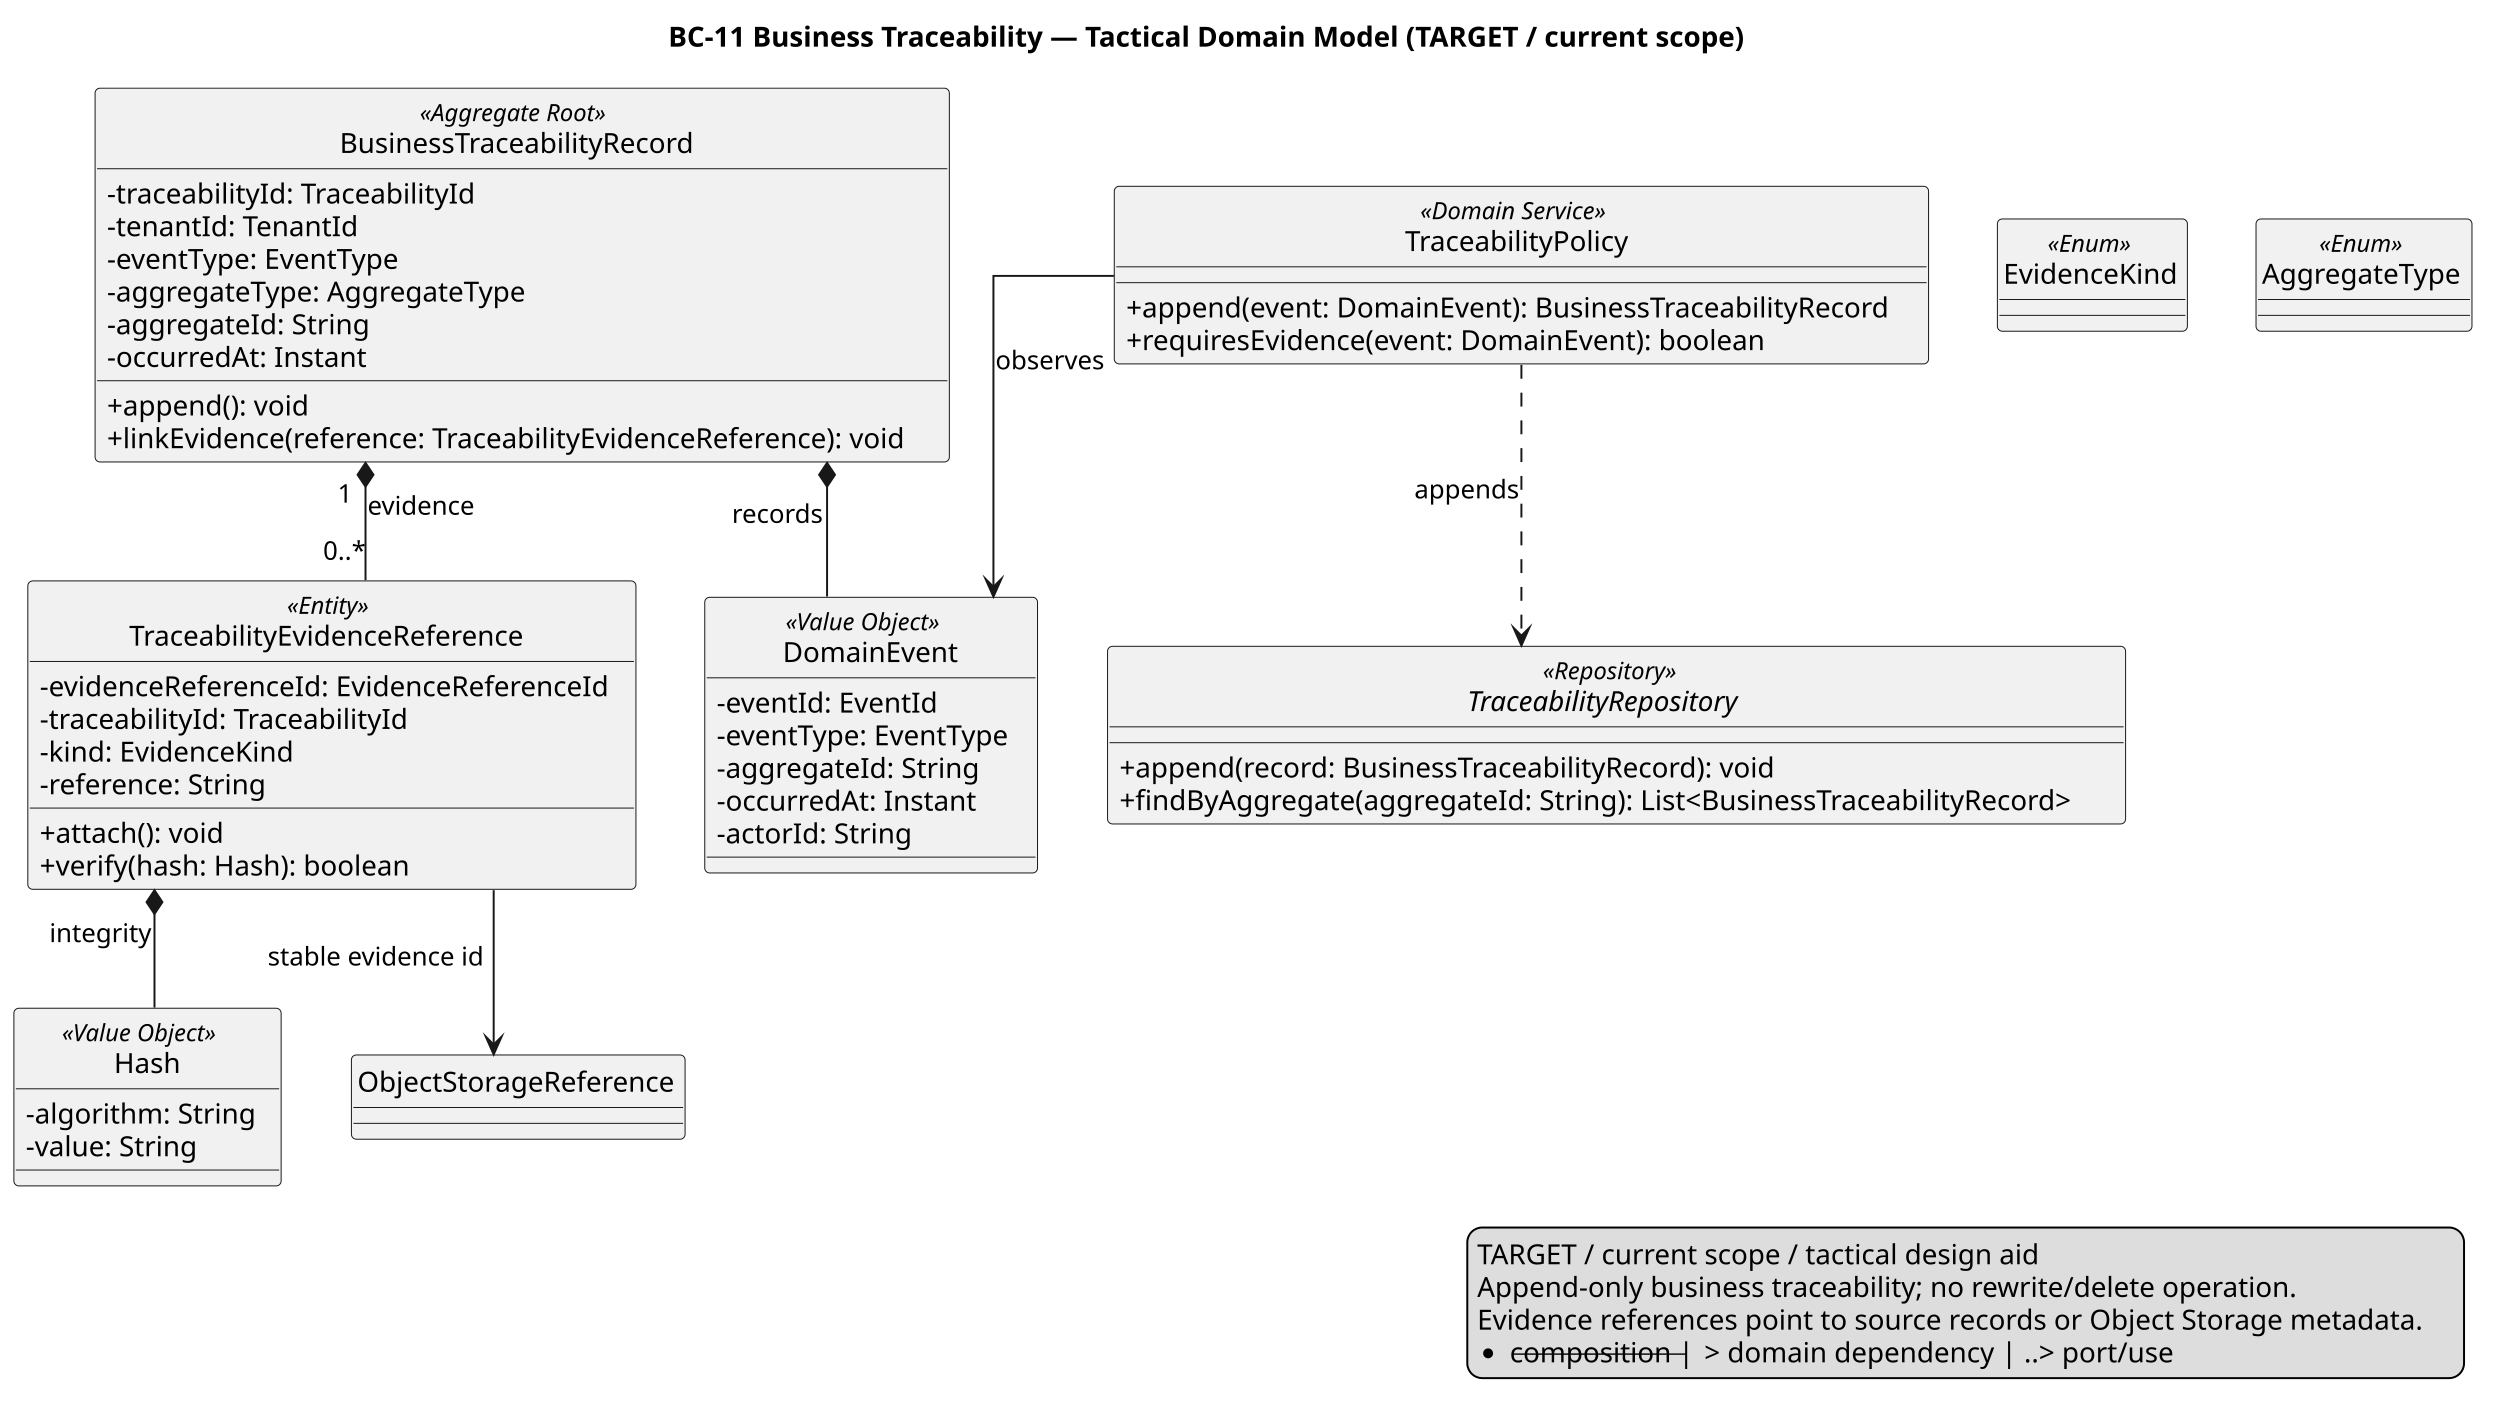
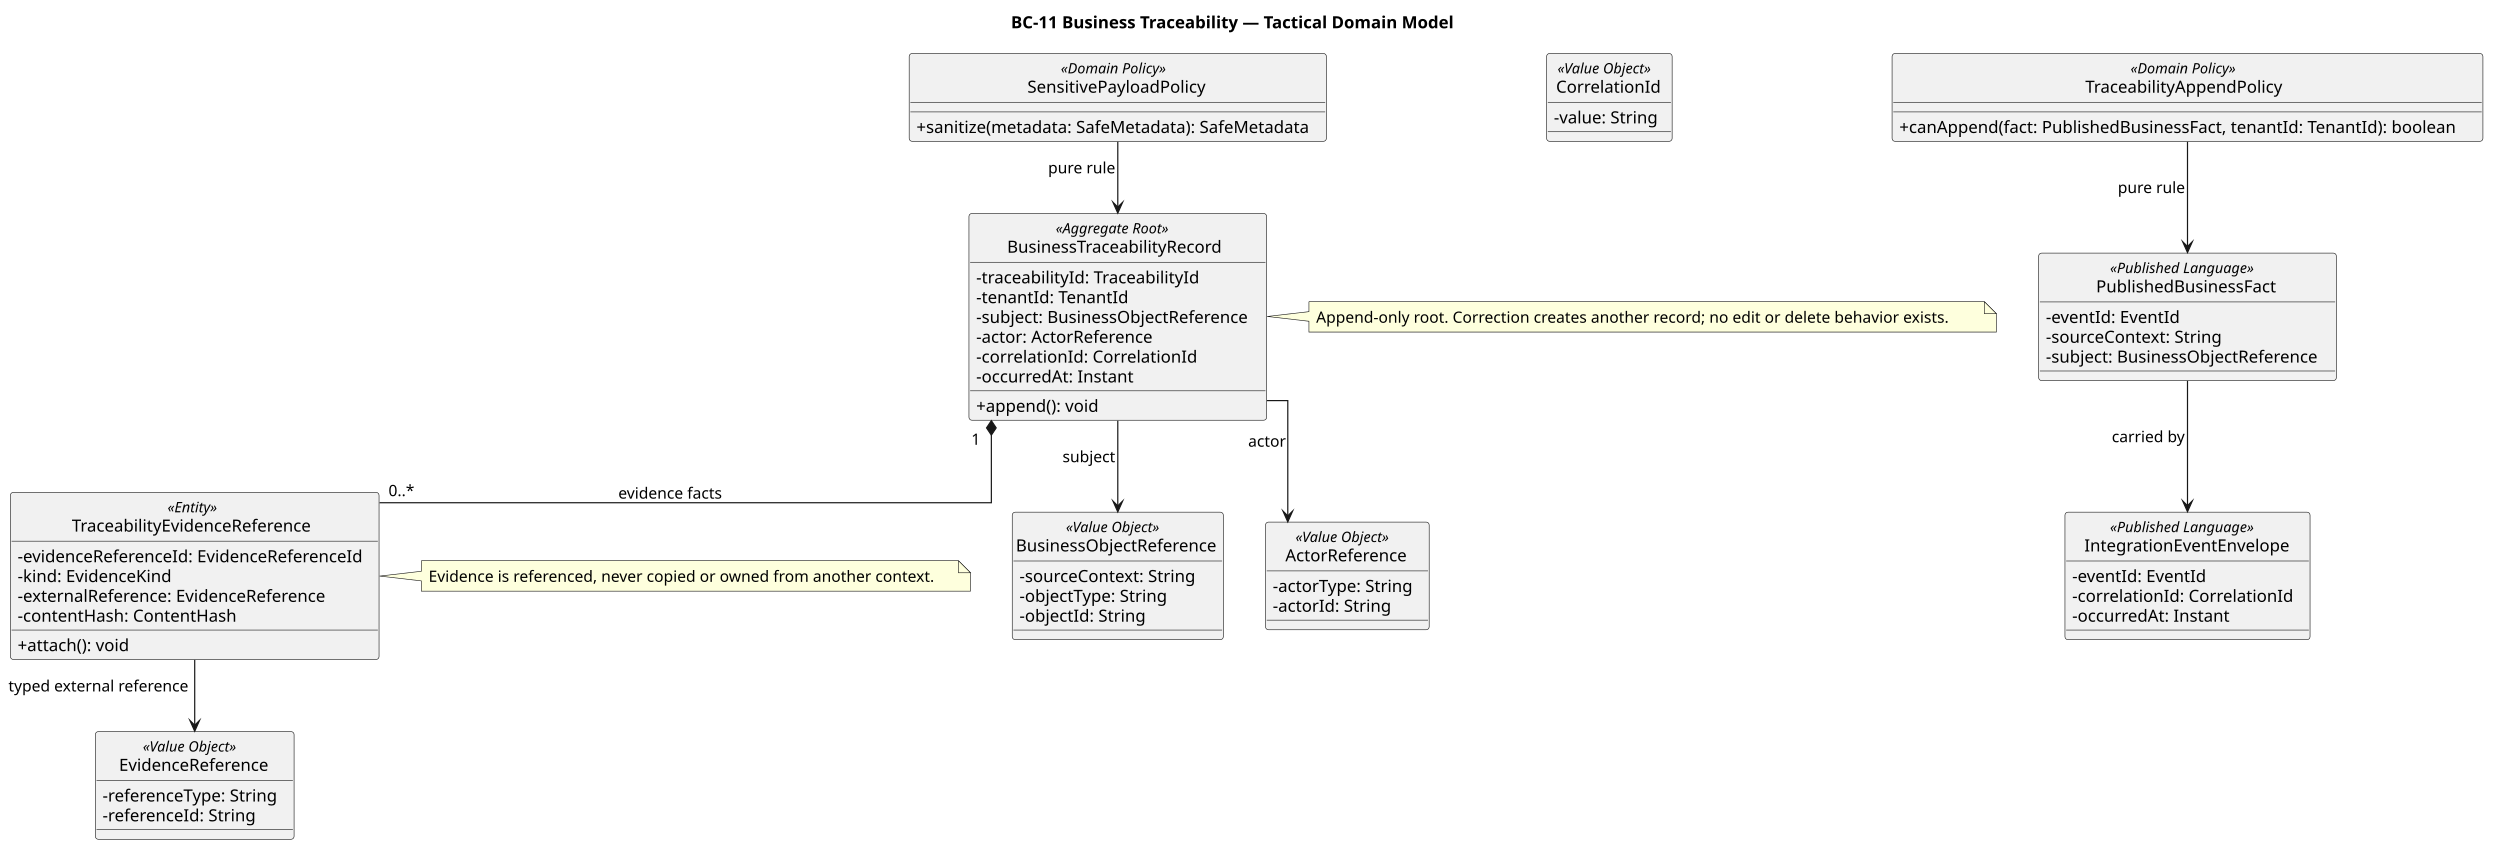
- <svg xmlns="http://www.w3.org/2000/svg" contentStyleType="text/css" data-diagram-type="CLASS" height="714px" preserveAspectRatio="none" style="width:1261px;height:714px;background:#FFFFFF;" version="1.1" viewBox="0 0 1261 714" width="1261px" zoomAndPan="magnify">
+ <svg xmlns="http://www.w3.org/2000/svg" contentStyleType="text/css" data-diagram-type="CLASS" height="713px" preserveAspectRatio="none" style="width:2080px;height:713px;background:#FFFFFF;" version="1.1" viewBox="0 0 2080 713" width="2080px" zoomAndPan="magnify">
  <defs />
  <g>
    <g class="title" data-source-line="1">
-       <text fill="#000000" font-family="sans-serif" font-size="14" font-weight="700" lengthAdjust="spacing" textLength="580.706" x="337.078" y="23.535">BC-11 Business Traceability — Tactical Domain Model (TARGET / current scope)</text>
+       <text fill="#000000" font-family="sans-serif" font-size="14" font-weight="700" lengthAdjust="spacing" textLength="391.59" x="841.098" y="23.535">BC-11 Business Traceability — Tactical Domain Model</text>
    </g>
    <g class="entity" data-qualified-name="BusinessTraceabilityRecord" data-source-line="7" id="ent0001">
-       <rect fill="#F1F1F1" height="188.527" rx="2.5" ry="2.5" style="stroke:#181818;stroke-width:0.5;" width="430.893" x="47.96" y="44.488" />
-       <text fill="#000000" font-family="sans-serif" font-size="12" font-style="italic" lengthAdjust="spacing" textLength="103.312" x="211.75" y="61.09">«Aggregate Root»</text>
-       <text fill="#000000" font-family="sans-serif" font-size="14" lengthAdjust="spacing" textLength="184.167" x="171.323" y="77.156">BusinessTraceabilityRecord</text>
-       <line style="stroke:#181818;stroke-width:0.5;" x1="48.96" x2="477.853" y1="85.109" y2="85.109" />
-       <text fill="#000000" font-family="sans-serif" font-size="14" lengthAdjust="spacing" textLength="196.068" x="53.96" y="102.644">-traceabilityId: TraceabilityId</text>
-       <text fill="#000000" font-family="sans-serif" font-size="14" lengthAdjust="spacing" textLength="133.027" x="53.96" y="119.133">-tenantId: TenantId</text>
-       <text fill="#000000" font-family="sans-serif" font-size="14" lengthAdjust="spacing" textLength="155.846" x="53.96" y="135.621">-eventType: EventType</text>
-       <text fill="#000000" font-family="sans-serif" font-size="14" lengthAdjust="spacing" textLength="220.876" x="53.96" y="152.109">-aggregateType: AggregateType</text>
-       <text fill="#000000" font-family="sans-serif" font-size="14" lengthAdjust="spacing" textLength="137.99" x="53.96" y="168.598">-aggregateId: String</text>
-       <text fill="#000000" font-family="sans-serif" font-size="14" lengthAdjust="spacing" textLength="138.305" x="53.96" y="185.086">-occurredAt: Instant</text>
-       <line style="stroke:#181818;stroke-width:0.5;" x1="48.96" x2="477.853" y1="192.039" y2="192.039" />
-       <text fill="#000000" font-family="sans-serif" font-size="14" lengthAdjust="spacing" textLength="108.452" x="53.96" y="209.574">+append(): void</text>
-       <text fill="#000000" font-family="sans-serif" font-size="14" lengthAdjust="spacing" textLength="418.893" x="53.96" y="226.062">+linkEvidence(reference: TraceabilityEvidenceReference): void</text>
+       <rect fill="#F1F1F1" height="172.039" rx="2.5" ry="2.5" style="stroke:#181818;stroke-width:0.5;" width="247.69" x="806.16" y="177.598" />
+       <text fill="#000000" font-family="sans-serif" font-size="12" font-style="italic" lengthAdjust="spacing" textLength="103.312" x="878.348" y="194.2">«Aggregate Root»</text>
+       <text fill="#000000" font-family="sans-serif" font-size="14" lengthAdjust="spacing" textLength="184.167" x="837.921" y="210.266">BusinessTraceabilityRecord</text>
+       <line style="stroke:#181818;stroke-width:0.5;" x1="807.16" x2="1052.85" y1="218.219" y2="218.219" />
+       <text fill="#000000" font-family="sans-serif" font-size="14" lengthAdjust="spacing" textLength="196.068" x="812.16" y="235.755">-traceabilityId: TraceabilityId</text>
+       <text fill="#000000" font-family="sans-serif" font-size="14" lengthAdjust="spacing" textLength="133.027" x="812.16" y="252.243">-tenantId: TenantId</text>
+       <text fill="#000000" font-family="sans-serif" font-size="14" lengthAdjust="spacing" textLength="235.69" x="812.16" y="268.731">-subject: BusinessObjectReference</text>
+       <text fill="#000000" font-family="sans-serif" font-size="14" lengthAdjust="spacing" textLength="154.608" x="812.16" y="285.219">-actor: ActorReference</text>
+       <text fill="#000000" font-family="sans-serif" font-size="14" lengthAdjust="spacing" textLength="191.919" x="812.16" y="301.708">-correlationId: CorrelationId</text>
+       <text fill="#000000" font-family="sans-serif" font-size="14" lengthAdjust="spacing" textLength="138.305" x="812.16" y="318.196">-occurredAt: Instant</text>
+       <line style="stroke:#181818;stroke-width:0.5;" x1="807.16" x2="1052.85" y1="325.149" y2="325.149" />
+       <text fill="#000000" font-family="sans-serif" font-size="14" lengthAdjust="spacing" textLength="108.452" x="812.16" y="342.684">+append(): void</text>
    </g>
-     <g class="entity" data-qualified-name="TraceabilityEvidenceReference" data-source-line="18" id="ent0002">
-       <rect fill="#F1F1F1" height="155.551" rx="2.5" ry="2.5" style="stroke:#181818;stroke-width:0.5;" width="306.738" x="14.03" y="293.018" />
-       <text fill="#000000" font-family="sans-serif" font-size="12" font-style="italic" lengthAdjust="spacing" textLength="45.24" x="144.779" y="309.62">«Entity»</text>
-       <text fill="#000000" font-family="sans-serif" font-size="14" lengthAdjust="spacing" textLength="204.456" x="65.171" y="325.686">TraceabilityEvidenceReference</text>
-       <line style="stroke:#181818;stroke-width:0.5;" x1="15.03" x2="319.768" y1="333.639" y2="333.639" />
-       <text fill="#000000" font-family="sans-serif" font-size="14" lengthAdjust="spacing" textLength="294.738" x="20.03" y="351.175">-evidenceReferenceId: EvidenceReferenceId</text>
-       <text fill="#000000" font-family="sans-serif" font-size="14" lengthAdjust="spacing" textLength="196.068" x="20.03" y="367.663">-traceabilityId: TraceabilityId</text>
-       <text fill="#000000" font-family="sans-serif" font-size="14" lengthAdjust="spacing" textLength="136.527" x="20.03" y="384.151">-kind: EvidenceKind</text>
-       <text fill="#000000" font-family="sans-serif" font-size="14" lengthAdjust="spacing" textLength="120.593" x="20.03" y="400.639">-reference: String</text>
-       <line style="stroke:#181818;stroke-width:0.5;" x1="15.03" x2="319.768" y1="407.592" y2="407.592" />
-       <text fill="#000000" font-family="sans-serif" font-size="14" lengthAdjust="spacing" textLength="99.593" x="20.03" y="425.128">+attach(): void</text>
-       <text fill="#000000" font-family="sans-serif" font-size="14" lengthAdjust="spacing" textLength="195.603" x="20.03" y="441.616">+verify(hash: Hash): boolean</text>
+     <g class="entity" data-qualified-name="TraceabilityEvidenceReference" data-source-line="17" id="ent0002">
+       <rect fill="#F1F1F1" height="139.062" rx="2.5" ry="2.5" style="stroke:#181818;stroke-width:0.5;" width="306.738" x="8.63" y="409.638" />
+       <text fill="#000000" font-family="sans-serif" font-size="12" font-style="italic" lengthAdjust="spacing" textLength="45.24" x="139.379" y="426.24">«Entity»</text>
+       <text fill="#000000" font-family="sans-serif" font-size="14" lengthAdjust="spacing" textLength="204.456" x="59.771" y="442.306">TraceabilityEvidenceReference</text>
+       <line style="stroke:#181818;stroke-width:0.5;" x1="9.63" x2="314.368" y1="450.259" y2="450.259" />
+       <text fill="#000000" font-family="sans-serif" font-size="14" lengthAdjust="spacing" textLength="294.738" x="14.63" y="467.795">-evidenceReferenceId: EvidenceReferenceId</text>
+       <text fill="#000000" font-family="sans-serif" font-size="14" lengthAdjust="spacing" textLength="136.527" x="14.63" y="484.283">-kind: EvidenceKind</text>
+       <text fill="#000000" font-family="sans-serif" font-size="14" lengthAdjust="spacing" textLength="265.303" x="14.63" y="500.771">-externalReference: EvidenceReference</text>
+       <text fill="#000000" font-family="sans-serif" font-size="14" lengthAdjust="spacing" textLength="190.005" x="14.63" y="517.259">-contentHash: ContentHash</text>
+       <line style="stroke:#181818;stroke-width:0.5;" x1="9.63" x2="314.368" y1="524.212" y2="524.212" />
+       <text fill="#000000" font-family="sans-serif" font-size="14" lengthAdjust="spacing" textLength="99.593" x="14.63" y="541.748">+attach(): void</text>
    </g>
-     <g class="entity" data-qualified-name="TraceabilityPolicy" data-source-line="27" id="ent0003">
-       <rect fill="#F1F1F1" height="89.598" rx="2.5" ry="2.5" style="stroke:#181818;stroke-width:0.5;" width="410.727" x="562.04" y="93.958" />
-       <text fill="#000000" font-family="sans-serif" font-size="12" font-style="italic" lengthAdjust="spacing" textLength="102.047" x="716.38" y="110.56">«Domain Service»</text>
-       <text fill="#000000" font-family="sans-serif" font-size="14" lengthAdjust="spacing" textLength="117.435" x="708.686" y="126.626">TraceabilityPolicy</text>
-       <line style="stroke:#181818;stroke-width:0.5;" x1="563.04" x2="971.767" y1="134.579" y2="134.579" />
-       <line style="stroke:#181818;stroke-width:0.5;" x1="563.04" x2="971.767" y1="142.579" y2="142.579" />
-       <text fill="#000000" font-family="sans-serif" font-size="14" lengthAdjust="spacing" textLength="398.727" x="568.04" y="160.114">+append(event: DomainEvent): BusinessTraceabilityRecord</text>
-       <text fill="#000000" font-family="sans-serif" font-size="14" lengthAdjust="spacing" textLength="333.074" x="568.04" y="176.603">+requiresEvidence(event: DomainEvent): boolean</text>
+     <g class="entity" data-qualified-name="BusinessObjectReference" data-source-line="25" id="ent0003">
+       <rect fill="#F1F1F1" height="106.086" rx="2.5" ry="2.5" style="stroke:#181818;stroke-width:0.5;" width="175.627" x="842.19" y="426.128" />
+       <text fill="#000000" font-family="sans-serif" font-size="12" font-style="italic" lengthAdjust="spacing" textLength="86.291" x="886.858" y="442.73">«Value Object»</text>
+       <text fill="#000000" font-family="sans-serif" font-size="14" lengthAdjust="spacing" textLength="169.627" x="845.19" y="458.796">BusinessObjectReference</text>
+       <line style="stroke:#181818;stroke-width:0.5;" x1="843.19" x2="1016.817" y1="466.749" y2="466.749" />
+       <text fill="#000000" font-family="sans-serif" font-size="14" lengthAdjust="spacing" textLength="155.887" x="848.19" y="484.284">-sourceContext: String</text>
+       <text fill="#000000" font-family="sans-serif" font-size="14" lengthAdjust="spacing" textLength="131.585" x="848.19" y="500.773">-objectType: String</text>
+       <text fill="#000000" font-family="sans-serif" font-size="14" lengthAdjust="spacing" textLength="111.651" x="848.19" y="517.261">-objectId: String</text>
+       <line style="stroke:#181818;stroke-width:0.5;" x1="843.19" x2="1016.817" y1="524.214" y2="524.214" />
    </g>
-     <g class="entity" data-qualified-name="DomainEvent" data-source-line="32" id="ent0004">
-       <rect fill="#F1F1F1" height="139.062" rx="2.5" ry="2.5" style="stroke:#181818;stroke-width:0.5;" width="167.846" x="355.48" y="301.268" />
-       <text fill="#000000" font-family="sans-serif" font-size="12" font-style="italic" lengthAdjust="spacing" textLength="86.291" x="396.257" y="317.87">«Value Object»</text>
-       <text fill="#000000" font-family="sans-serif" font-size="14" lengthAdjust="spacing" textLength="89.182" x="394.812" y="333.936">DomainEvent</text>
-       <line style="stroke:#181818;stroke-width:0.5;" x1="356.48" x2="522.326" y1="341.889" y2="341.889" />
-       <text fill="#000000" font-family="sans-serif" font-size="14" lengthAdjust="spacing" textLength="115.978" x="361.48" y="359.425">-eventId: EventId</text>
-       <text fill="#000000" font-family="sans-serif" font-size="14" lengthAdjust="spacing" textLength="155.846" x="361.48" y="375.913">-eventType: EventType</text>
-       <text fill="#000000" font-family="sans-serif" font-size="14" lengthAdjust="spacing" textLength="137.99" x="361.48" y="392.401">-aggregateId: String</text>
-       <text fill="#000000" font-family="sans-serif" font-size="14" lengthAdjust="spacing" textLength="138.305" x="361.48" y="408.889">-occurredAt: Instant</text>
-       <text fill="#000000" font-family="sans-serif" font-size="14" lengthAdjust="spacing" textLength="104.241" x="361.48" y="425.378">-actorId: String</text>
-       <line style="stroke:#181818;stroke-width:0.5;" x1="356.48" x2="522.326" y1="432.331" y2="432.331" />
+     <g class="entity" data-qualified-name="ActorReference" data-source-line="31" id="ent0004">
+       <rect fill="#F1F1F1" height="89.598" rx="2.5" ry="2.5" style="stroke:#181818;stroke-width:0.5;" width="136.175" x="1052.91" y="434.368" />
+       <text fill="#000000" font-family="sans-serif" font-size="12" font-style="italic" lengthAdjust="spacing" textLength="86.291" x="1077.852" y="450.97">«Value Object»</text>
+       <text fill="#000000" font-family="sans-serif" font-size="14" lengthAdjust="spacing" textLength="103.182" x="1069.407" y="467.036">ActorReference</text>
+       <line style="stroke:#181818;stroke-width:0.5;" x1="1053.91" x2="1188.085" y1="474.989" y2="474.989" />
+       <text fill="#000000" font-family="sans-serif" font-size="14" lengthAdjust="spacing" textLength="124.175" x="1058.91" y="492.524">-actorType: String</text>
+       <text fill="#000000" font-family="sans-serif" font-size="14" lengthAdjust="spacing" textLength="104.241" x="1058.91" y="509.013">-actorId: String</text>
+       <line style="stroke:#181818;stroke-width:0.5;" x1="1053.91" x2="1188.085" y1="515.966" y2="515.966" />
    </g>
-     <g class="entity" data-qualified-name="Hash" data-source-line="40" id="ent0005">
-       <rect fill="#F1F1F1" height="89.598" rx="2.5" ry="2.5" style="stroke:#181818;stroke-width:0.5;" width="134.808" x="7" y="508.568" />
-       <text fill="#000000" font-family="sans-serif" font-size="12" font-style="italic" lengthAdjust="spacing" textLength="86.291" x="31.258" y="525.17">«Value Object»</text>
-       <text fill="#000000" font-family="sans-serif" font-size="14" lengthAdjust="spacing" textLength="33.845" x="57.481" y="541.236">Hash</text>
-       <line style="stroke:#181818;stroke-width:0.5;" x1="8" x2="140.808" y1="549.189" y2="549.189" />
-       <text fill="#000000" font-family="sans-serif" font-size="14" lengthAdjust="spacing" textLength="122.808" x="13" y="566.725">-algorithm: String</text>
-       <text fill="#000000" font-family="sans-serif" font-size="14" lengthAdjust="spacing" textLength="92.442" x="13" y="583.213">-value: String</text>
-       <line style="stroke:#181818;stroke-width:0.5;" x1="8" x2="140.808" y1="590.166" y2="590.166" />
+     <g class="entity" data-qualified-name="CorrelationId" data-source-line="36" id="ent0005">
+       <rect fill="#F1F1F1" height="73.109" rx="2.5" ry="2.5" style="stroke:#181818;stroke-width:0.5;" width="104.442" x="1286.78" y="44.488" />
+       <text fill="#000000" font-family="sans-serif" font-size="12" font-style="italic" lengthAdjust="spacing" textLength="86.291" x="1295.856" y="61.09">«Value Object»</text>
+       <text fill="#000000" font-family="sans-serif" font-size="14" lengthAdjust="spacing" textLength="88.737" x="1294.632" y="77.156">CorrelationId</text>
+       <line style="stroke:#181818;stroke-width:0.5;" x1="1287.78" x2="1390.222" y1="85.109" y2="85.109" />
+       <text fill="#000000" font-family="sans-serif" font-size="14" lengthAdjust="spacing" textLength="92.442" x="1292.78" y="102.644">-value: String</text>
+       <line style="stroke:#181818;stroke-width:0.5;" x1="1287.78" x2="1390.222" y1="109.598" y2="109.598" />
    </g>
-     <g class="entity" data-qualified-name="TraceabilityRepository" data-source-line="45" id="ent0006">
-       <rect fill="#F1F1F1" height="89.598" rx="2.5" ry="2.5" style="stroke:#181818;stroke-width:0.5;" width="513.498" x="558.65" y="325.998" />
-       <text fill="#000000" font-family="sans-serif" font-size="12" font-style="italic" lengthAdjust="spacing" textLength="74.397" x="778.201" y="342.6">«Repository»</text>
-       <text fill="#000000" font-family="sans-serif" font-size="14" font-style="italic" lengthAdjust="spacing" textLength="150.644" x="740.077" y="358.666">TraceabilityRepository</text>
-       <line style="stroke:#181818;stroke-width:0.5;" x1="559.65" x2="1071.148" y1="366.619" y2="366.619" />
-       <line style="stroke:#181818;stroke-width:0.5;" x1="559.65" x2="1071.148" y1="374.619" y2="374.619" />
-       <text fill="#000000" font-family="sans-serif" font-size="14" lengthAdjust="spacing" textLength="345.317" x="564.65" y="392.154">+append(record: BusinessTraceabilityRecord): void</text>
-       <text fill="#000000" font-family="sans-serif" font-size="14" lengthAdjust="spacing" textLength="501.498" x="564.65" y="408.643">+findByAggregate(aggregateId: String): List&lt;BusinessTraceabilityRecord&gt;</text>
+     <g class="entity" data-qualified-name="EvidenceReference" data-source-line="40" id="ent0006">
+       <rect fill="#F1F1F1" height="89.598" rx="2.5" ry="2.5" style="stroke:#181818;stroke-width:0.5;" width="165.371" x="79.31" y="608.698" />
+       <text fill="#000000" font-family="sans-serif" font-size="12" font-style="italic" lengthAdjust="spacing" textLength="86.291" x="118.85" y="625.3">«Value Object»</text>
+       <text fill="#000000" font-family="sans-serif" font-size="14" lengthAdjust="spacing" textLength="125.939" x="99.026" y="641.366">EvidenceReference</text>
+       <line style="stroke:#181818;stroke-width:0.5;" x1="80.31" x2="243.681" y1="649.319" y2="649.319" />
+       <text fill="#000000" font-family="sans-serif" font-size="14" lengthAdjust="spacing" textLength="153.371" x="85.31" y="666.855">-referenceType: String</text>
+       <text fill="#000000" font-family="sans-serif" font-size="14" lengthAdjust="spacing" textLength="133.438" x="85.31" y="683.343">-referenceId: String</text>
+       <line style="stroke:#181818;stroke-width:0.5;" x1="80.31" x2="243.681" y1="690.296" y2="690.296" />
    </g>
-     <g class="entity" data-qualified-name="ObjectStorageReference" data-source-line="55" id="ent0012">
-       <rect fill="#F1F1F1" height="42.488" rx="2.5" ry="2.5" style="stroke:#181818;stroke-width:0.5;" width="168.306" x="177.25" y="532.128" />
-       <text fill="#000000" font-family="sans-serif" font-size="14" lengthAdjust="spacing" textLength="162.306" x="180.25" y="550.663">ObjectStorageReference</text>
-       <line style="stroke:#181818;stroke-width:0.5;" x1="178.25" x2="344.556" y1="558.617" y2="558.617" />
-       <line style="stroke:#181818;stroke-width:0.5;" x1="178.25" x2="344.556" y1="566.617" y2="566.617" />
+     <g class="entity" data-qualified-name="PublishedBusinessFact" data-source-line="45" id="ent0007">
+       <rect fill="#F1F1F1" height="106.086" rx="2.5" ry="2.5" style="stroke:#181818;stroke-width:0.5;" width="247.69" x="1696.16" y="210.578" />
+       <text fill="#000000" font-family="sans-serif" font-size="12" font-style="italic" lengthAdjust="spacing" textLength="128.941" x="1755.534" y="227.18">«Published Language»</text>
+       <text fill="#000000" font-family="sans-serif" font-size="14" lengthAdjust="spacing" textLength="152.1" x="1743.955" y="243.246">PublishedBusinessFact</text>
+       <line style="stroke:#181818;stroke-width:0.5;" x1="1697.16" x2="1942.85" y1="251.199" y2="251.199" />
+       <text fill="#000000" font-family="sans-serif" font-size="14" lengthAdjust="spacing" textLength="115.978" x="1702.16" y="268.735">-eventId: EventId</text>
+       <text fill="#000000" font-family="sans-serif" font-size="14" lengthAdjust="spacing" textLength="155.887" x="1702.16" y="285.223">-sourceContext: String</text>
+       <text fill="#000000" font-family="sans-serif" font-size="14" lengthAdjust="spacing" textLength="235.69" x="1702.16" y="301.711">-subject: BusinessObjectReference</text>
+       <line style="stroke:#181818;stroke-width:0.5;" x1="1697.16" x2="1942.85" y1="308.664" y2="308.664" />
    </g>
-     <g class="entity" data-qualified-name="EvidenceKind" data-source-line="57" id="ent0014">
-       <rect fill="#F1F1F1" height="56.621" rx="2.5" ry="2.5" style="stroke:#181818;stroke-width:0.5;" width="95.838" x="1007.48" y="110.448" />
-       <text fill="#000000" font-family="sans-serif" font-size="12" font-style="italic" lengthAdjust="spacing" textLength="45.176" x="1032.811" y="127.05">«Enum»</text>
-       <text fill="#000000" font-family="sans-serif" font-size="14" lengthAdjust="spacing" textLength="89.838" x="1010.48" y="143.116">EvidenceKind</text>
-       <line style="stroke:#181818;stroke-width:0.5;" x1="1008.48" x2="1102.318" y1="151.069" y2="151.069" />
-       <line style="stroke:#181818;stroke-width:0.5;" x1="1008.48" x2="1102.318" y1="159.069" y2="159.069" />
+     <g class="entity" data-qualified-name="IntegrationEventEnvelope" data-source-line="51" id="ent0008">
+       <rect fill="#F1F1F1" height="106.086" rx="2.5" ry="2.5" style="stroke:#181818;stroke-width:0.5;" width="203.919" x="1718.04" y="426.128" />
+       <text fill="#000000" font-family="sans-serif" font-size="12" font-style="italic" lengthAdjust="spacing" textLength="128.941" x="1755.529" y="442.73">«Published Language»</text>
+       <text fill="#000000" font-family="sans-serif" font-size="14" lengthAdjust="spacing" textLength="171.657" x="1734.171" y="458.796">IntegrationEventEnvelope</text>
+       <line style="stroke:#181818;stroke-width:0.5;" x1="1719.04" x2="1920.959" y1="466.749" y2="466.749" />
+       <text fill="#000000" font-family="sans-serif" font-size="14" lengthAdjust="spacing" textLength="115.978" x="1724.04" y="484.284">-eventId: EventId</text>
+       <text fill="#000000" font-family="sans-serif" font-size="14" lengthAdjust="spacing" textLength="191.919" x="1724.04" y="500.773">-correlationId: CorrelationId</text>
+       <text fill="#000000" font-family="sans-serif" font-size="14" lengthAdjust="spacing" textLength="138.305" x="1724.04" y="517.261">-occurredAt: Instant</text>
+       <line style="stroke:#181818;stroke-width:0.5;" x1="1719.04" x2="1920.959" y1="524.214" y2="524.214" />
    </g>
-     <g class="entity" data-qualified-name="AggregateType" data-source-line="58" id="ent0015">
-       <rect fill="#F1F1F1" height="56.621" rx="2.5" ry="2.5" style="stroke:#181818;stroke-width:0.5;" width="108.922" x="1137.94" y="110.448" />
-       <text fill="#000000" font-family="sans-serif" font-size="12" font-style="italic" lengthAdjust="spacing" textLength="45.176" x="1169.813" y="127.05">«Enum»</text>
-       <text fill="#000000" font-family="sans-serif" font-size="14" lengthAdjust="spacing" textLength="102.922" x="1140.94" y="143.116">AggregateType</text>
-       <line style="stroke:#181818;stroke-width:0.5;" x1="1138.94" x2="1245.862" y1="151.069" y2="151.069" />
-       <line style="stroke:#181818;stroke-width:0.5;" x1="1138.94" x2="1245.862" y1="159.069" y2="159.069" />
+     <g class="entity" data-qualified-name="TraceabilityAppendPolicy" data-source-line="57" id="ent0009">
+       <rect fill="#F1F1F1" height="73.109" rx="2.5" ry="2.5" style="stroke:#181818;stroke-width:0.5;" width="491.575" x="1574.21" y="44.488" />
+       <text fill="#000000" font-family="sans-serif" font-size="12" font-style="italic" lengthAdjust="spacing" textLength="94.834" x="1772.581" y="61.09">«Domain Policy»</text>
+       <text fill="#000000" font-family="sans-serif" font-size="14" lengthAdjust="spacing" textLength="170.017" x="1734.989" y="77.156">TraceabilityAppendPolicy</text>
+       <line style="stroke:#181818;stroke-width:0.5;" x1="1575.21" x2="2064.785" y1="85.109" y2="85.109" />
+       <line style="stroke:#181818;stroke-width:0.5;" x1="1575.21" x2="2064.785" y1="93.109" y2="93.109" />
+       <text fill="#000000" font-family="sans-serif" font-size="14" lengthAdjust="spacing" textLength="479.575" x="1580.21" y="110.644">+canAppend(fact: PublishedBusinessFact, tenantId: TenantId): boolean</text>
    </g>
-     <g class="link" data-entity-1="ent0001" data-entity-2="ent0002" data-link-type="composition" data-source-line="50" id="lnk7">
-       <path codeLine="50" d="M184.37,245.468 C184.37,265.148 184.37,273.668 184.37,292.668" fill="none" id="BusinessTraceabilityRecord-backto-TraceabilityEvidenceReference" style="stroke:#181818;stroke-width:1;" />
-       <polygon fill="#181818" points="184.37,233.468,180.37,239.468,184.37,245.468,188.37,239.468,184.37,233.468" style="stroke:#181818;stroke-width:1;stroke-linejoin:miter;stroke-miterlimit:10;" />
-       <text fill="#000000" font-family="sans-serif" font-size="13" lengthAdjust="spacing" textLength="55.123" x="185.37" y="259.637">evidence</text>
-       <text fill="#000000" font-family="sans-serif" font-size="13" lengthAdjust="spacing" textLength="8.22" x="170.28" y="253.555">1</text>
-       <text fill="#000000" font-family="sans-serif" font-size="13" lengthAdjust="spacing" textLength="22.712" x="162.953" y="282.357">0..*</text>
+     <g class="entity" data-qualified-name="SensitivePayloadPolicy" data-source-line="61" id="ent0010">
+       <rect fill="#F1F1F1" height="73.109" rx="2.5" ry="2.5" style="stroke:#181818;stroke-width:0.5;" width="347.125" x="756.44" y="44.488" />
+       <text fill="#000000" font-family="sans-serif" font-size="12" font-style="italic" lengthAdjust="spacing" textLength="94.834" x="882.586" y="61.09">«Domain Policy»</text>
+       <text fill="#000000" font-family="sans-serif" font-size="14" lengthAdjust="spacing" textLength="150.432" x="854.787" y="77.156">SensitivePayloadPolicy</text>
+       <line style="stroke:#181818;stroke-width:0.5;" x1="757.44" x2="1102.565" y1="85.109" y2="85.109" />
+       <line style="stroke:#181818;stroke-width:0.5;" x1="757.44" x2="1102.565" y1="93.109" y2="93.109" />
+       <text fill="#000000" font-family="sans-serif" font-size="14" lengthAdjust="spacing" textLength="335.125" x="762.44" y="110.644">+sanitize(metadata: SafeMetadata): SafeMetadata</text>
    </g>
-     <g class="link" data-entity-1="ent0001" data-entity-2="ent0004" data-link-type="composition" data-source-line="51" id="lnk8">
-       <path codeLine="51" d="M417.17,245.468 C417.17,268.028 417.17,279.698 417.17,300.908" fill="none" id="BusinessTraceabilityRecord-backto-DomainEvent" style="stroke:#181818;stroke-width:1;" />
-       <polygon fill="#181818" points="417.17,233.468,413.17,239.468,417.17,245.468,421.17,239.468,417.17,233.468" style="stroke:#181818;stroke-width:1;stroke-linejoin:miter;stroke-miterlimit:10;" />
-       <text fill="#000000" font-family="sans-serif" font-size="13" lengthAdjust="spacing" textLength="47.334" x="369.17" y="263.757">records</text>
+     <g class="entity" data-qualified-name="GMN18" data-source-line="74" id="ent0019">
+       <path d="M1089.03,250.968 L1089.03,259.298 L1054.25,263.298 L1089.03,267.298 L1089.03,276.279 A0,0 0 0 0 1089.03,276.279 L1660.962,276.279 A0,0 0 0 0 1660.962,276.279 L1660.962,260.968 L1650.962,250.968 L1089.03,250.968 A0,0 0 0 0 1089.03,250.968" fill="#FEFFDD" style="stroke:#181818;stroke-width:0.5;" />
+       <path d="M1650.962,250.968 L1650.962,260.968 L1660.962,260.968 L1650.962,250.968" fill="#FEFFDD" style="stroke:#181818;stroke-width:0.5;" />
+       <text fill="#000000" font-family="sans-serif" font-size="13" lengthAdjust="spacing" textLength="550.932" x="1095.03" y="268.537">Append-only root. Correction creates another record; no edit or delete behavior exists.</text>
    </g>
-     <g class="link" data-entity-1="ent0002" data-entity-2="ent0005" data-link-type="composition" data-source-line="52" id="lnk9">
-       <path codeLine="52" d="M77.92,461.018 C77.92,481.248 77.92,490.348 77.92,508.238" fill="none" id="TraceabilityEvidenceReference-backto-Hash" style="stroke:#181818;stroke-width:1;" />
-       <polygon fill="#181818" points="77.92,449.018,73.92,455.018,77.92,461.018,81.92,455.018,77.92,449.018" style="stroke:#181818;stroke-width:1;stroke-linejoin:miter;stroke-miterlimit:10;" />
-       <text fill="#000000" font-family="sans-serif" font-size="13" lengthAdjust="spacing" textLength="52.768" x="24.92" y="475.197">integrity</text>
+     <g class="entity" data-qualified-name="GMN21" data-source-line="78" id="ent0022">
+       <path d="M350.57,466.518 L350.57,475.298 L315.79,479.298 L350.57,483.298 L350.57,491.829 A0,0 0 0 0 350.57,491.829 L807.432,491.829 A0,0 0 0 0 807.432,491.829 L807.432,476.518 L797.432,466.518 L350.57,466.518 A0,0 0 0 0 350.57,466.518" fill="#FEFFDD" style="stroke:#181818;stroke-width:0.5;" />
+       <path d="M797.432,466.518 L797.432,476.518 L807.432,476.518 L797.432,466.518" fill="#FEFFDD" style="stroke:#181818;stroke-width:0.5;" />
+       <text fill="#000000" font-family="sans-serif" font-size="13" lengthAdjust="spacing" textLength="435.862" x="356.57" y="484.087">Evidence is referenced, never copied or owned from another context.</text>
    </g>
-     <g class="link" data-entity-1="ent0003" data-entity-2="ent0006" data-link-type="dependency" data-source-line="53" id="lnk10">
-       <path codeLine="53" d="M767.4,184.048 C767.4,224.928 767.4,279.768 767.4,320.618" fill="none" id="TraceabilityPolicy-to-TraceabilityRepository" style="stroke:#181818;stroke-width:1;stroke-dasharray:7,7;" />
-       <polygon fill="#181818" points="767.4,325.618,771.4,316.618,767.4,320.618,763.4,316.618,767.4,325.618" style="stroke:#181818;stroke-width:1;stroke-linejoin:miter;stroke-miterlimit:10;" />
-       <text fill="#000000" font-family="sans-serif" font-size="13" lengthAdjust="spacing" textLength="53.663" x="713.4" y="251.397">appends</text>
+     <g class="link" data-entity-1="ent0001" data-entity-2="ent0002" data-link-type="composition" data-source-line="65" id="lnk11">
+       <path codeLine="65" d="M824.81,361.998 C824.81,397.438 824.81,418.298 824.81,418.298 C824.81,418.298 511.53,418.298 315.73,418.298" fill="none" id="BusinessTraceabilityRecord-backto-TraceabilityEvidenceReference" style="stroke:#181818;stroke-width:1;" />
+       <polygon fill="#181818" points="824.81,349.998,820.81,355.998,824.81,361.998,828.81,355.998,824.81,349.998" style="stroke:#181818;stroke-width:1;stroke-linejoin:miter;stroke-miterlimit:10;" />
+       <text fill="#000000" font-family="sans-serif" font-size="13" lengthAdjust="spacing" textLength="89.343" x="514.42" y="414.867">evidence facts</text>
+       <text fill="#000000" font-family="sans-serif" font-size="13" lengthAdjust="spacing" textLength="8.22" x="808.117" y="370.06">1</text>
+       <text fill="#000000" font-family="sans-serif" font-size="13" lengthAdjust="spacing" textLength="22.712" x="323.211" y="412.776">0..*</text>
    </g>
-     <g class="link" data-entity-1="ent0003" data-entity-2="ent0004" data-link-type="dependency" data-source-line="54" id="lnk11">
-       <path codeLine="54" d="M561.85,139.168 C526.61,139.168 501.09,139.168 501.09,139.168 C501.09,139.168 501.09,227.788 501.09,295.988" fill="none" id="TraceabilityPolicy-to-DomainEvent" style="stroke:#181818;stroke-width:1;" />
-       <polygon fill="#181818" points="501.09,300.988,505.09,291.988,501.09,295.988,497.09,291.988,501.09,300.988" style="stroke:#181818;stroke-width:1;stroke-linejoin:miter;stroke-miterlimit:10;" />
-       <text fill="#000000" font-family="sans-serif" font-size="13" lengthAdjust="spacing" textLength="55.955" x="502.09" y="186.267">observes</text>
+     <g class="link" data-entity-1="ent0001" data-entity-2="ent0003" data-link-type="dependency" data-source-line="66" id="lnk12">
+       <path codeLine="66" d="M930,350.048 C930,375.698 930,398.028 930,420.908" fill="none" id="BusinessTraceabilityRecord-to-BusinessObjectReference" style="stroke:#181818;stroke-width:1;" />
+       <polygon fill="#181818" points="930,425.908,934,416.908,930,420.908,926,416.908,930,425.908" style="stroke:#181818;stroke-width:1;stroke-linejoin:miter;stroke-miterlimit:10;" />
+       <text fill="#000000" font-family="sans-serif" font-size="13" lengthAdjust="spacing" textLength="45.595" x="884" y="384.547">subject</text>
    </g>
-     <g class="link" data-entity-1="ent0002" data-entity-2="ent0012" data-link-type="dependency" data-source-line="55" id="lnk13">
-       <path codeLine="55" d="M249.01,449.018 C249.01,479.218 249.01,506.358 249.01,526.868" fill="none" id="TraceabilityEvidenceReference-to-ObjectStorageReference" style="stroke:#181818;stroke-width:1;" />
-       <polygon fill="#181818" points="249.01,531.868,253.01,522.868,249.01,526.868,245.01,522.868,249.01,531.868" style="stroke:#181818;stroke-width:1;stroke-linejoin:miter;stroke-miterlimit:10;" />
-       <text fill="#000000" font-family="sans-serif" font-size="13" lengthAdjust="spacing" textLength="113.141" x="135.01" y="487.007">stable evidence id</text>
+     <g class="link" data-entity-1="ent0001" data-entity-2="ent0004" data-link-type="dependency" data-source-line="67" id="lnk13">
+       <path codeLine="67" d="M1054.1,333.298 C1064.67,333.298 1071.44,333.298 1071.44,333.298 C1071.44,333.298 1071.44,386.348 1071.44,429.208" fill="none" id="BusinessTraceabilityRecord-to-ActorReference" style="stroke:#181818;stroke-width:1;" />
+       <polygon fill="#181818" points="1071.44,434.208,1075.44,425.208,1071.44,429.208,1067.44,425.208,1071.44,434.208" style="stroke:#181818;stroke-width:1;stroke-linejoin:miter;stroke-miterlimit:10;" />
+       <text fill="#000000" font-family="sans-serif" font-size="13" lengthAdjust="spacing" textLength="32.005" x="1038.44" y="371.657">actor</text>
    </g>
-     <g class="legend" data-source-line="60">
-       <rect fill="#DDDDDD" height="75.953" rx="7.5" ry="7.5" style="stroke:#000000;stroke-width:1;" width="502.762" x="740.1" y="619.166" />
-       <text fill="#000000" font-family="sans-serif" font-size="14" lengthAdjust="spacing" textLength="302.347" x="745.1" y="637.701">TARGET / current scope / tactical design aid</text>
-       <text fill="#000000" font-family="sans-serif" font-size="14" lengthAdjust="spacing" textLength="433.18" x="745.1" y="654.189">Append-only business traceability; no rewrite/delete operation.</text>
-       <text fill="#000000" font-family="sans-serif" font-size="14" lengthAdjust="spacing" textLength="492.762" x="745.1" y="670.678">Evidence references point to source records or Object Storage metadata.</text>
-       <ellipse cx="750.6" cy="682.619" fill="#000000" rx="2.5" ry="2.5" />
-       <text fill="#000000" font-family="sans-serif" font-size="14" lengthAdjust="spacing" text-decoration="line-through" textLength="93.666" x="761.53" y="687.166">composition |</text>
-       <text fill="#000000" font-family="sans-serif" font-size="14" lengthAdjust="spacing" textLength="250.482" x="859.625" y="687.166">&gt; domain dependency | ..&gt; port/use</text>
+     <g class="link" data-entity-1="ent0002" data-entity-2="ent0006" data-link-type="dependency" data-source-line="68" id="lnk14">
+       <path codeLine="68" d="M162,549.068 C162,569.058 162,585.308 162,603.388" fill="none" id="TraceabilityEvidenceReference-to-EvidenceReference" style="stroke:#181818;stroke-width:1;" />
+       <polygon fill="#181818" points="162,608.388,166,599.388,162,603.388,158,599.388,162,608.388" style="stroke:#181818;stroke-width:1;stroke-linejoin:miter;stroke-miterlimit:10;" />
+       <text fill="#000000" font-family="sans-serif" font-size="13" lengthAdjust="spacing" textLength="154.248" x="7" y="575.297">typed external reference</text>
+     </g>
+     <g class="link" data-entity-1="ent0007" data-entity-2="ent0008" data-link-type="dependency" data-source-line="69" id="lnk15">
+       <path codeLine="69" d="M1820,316.898 C1820,350.058 1820,387.568 1820,420.748" fill="none" id="PublishedBusinessFact-to-IntegrationEventEnvelope" style="stroke:#181818;stroke-width:1;" />
+       <polygon fill="#181818" points="1820,425.748,1824,416.748,1820,420.748,1816,416.748,1820,425.748" style="stroke:#181818;stroke-width:1;stroke-linejoin:miter;stroke-miterlimit:10;" />
+       <text fill="#000000" font-family="sans-serif" font-size="13" lengthAdjust="spacing" textLength="62.747" x="1757" y="367.897">carried by</text>
+     </g>
+     <g class="link" data-entity-1="ent0009" data-entity-2="ent0007" data-link-type="dependency" data-source-line="70" id="lnk16">
+       <path codeLine="70" d="M1820,117.988 C1820,144.458 1820,175.508 1820,205.108" fill="none" id="TraceabilityAppendPolicy-to-PublishedBusinessFact" style="stroke:#181818;stroke-width:1;" />
+       <polygon fill="#181818" points="1820,210.108,1824,201.108,1820,205.108,1816,201.108,1820,210.108" style="stroke:#181818;stroke-width:1;stroke-linejoin:miter;stroke-miterlimit:10;" />
+       <text fill="#000000" font-family="sans-serif" font-size="13" lengthAdjust="spacing" textLength="57.313" x="1762" y="160.617">pure rule</text>
+     </g>
+     <g class="link" data-entity-1="ent0010" data-entity-2="ent0001" data-link-type="dependency" data-source-line="71" id="lnk17">
+       <path codeLine="71" d="M930,117.988 C930,135.188 930,151.418 930,172.308" fill="none" id="SensitivePayloadPolicy-to-BusinessTraceabilityRecord" style="stroke:#181818;stroke-width:1;" />
+       <polygon fill="#181818" points="930,177.308,934,168.308,930,172.308,926,168.308,930,177.308" style="stroke:#181818;stroke-width:1;stroke-linejoin:miter;stroke-miterlimit:10;" />
+       <text fill="#000000" font-family="sans-serif" font-size="13" lengthAdjust="spacing" textLength="57.313" x="872" y="144.217">pure rule</text>
    </g>
  </g>
</svg>
